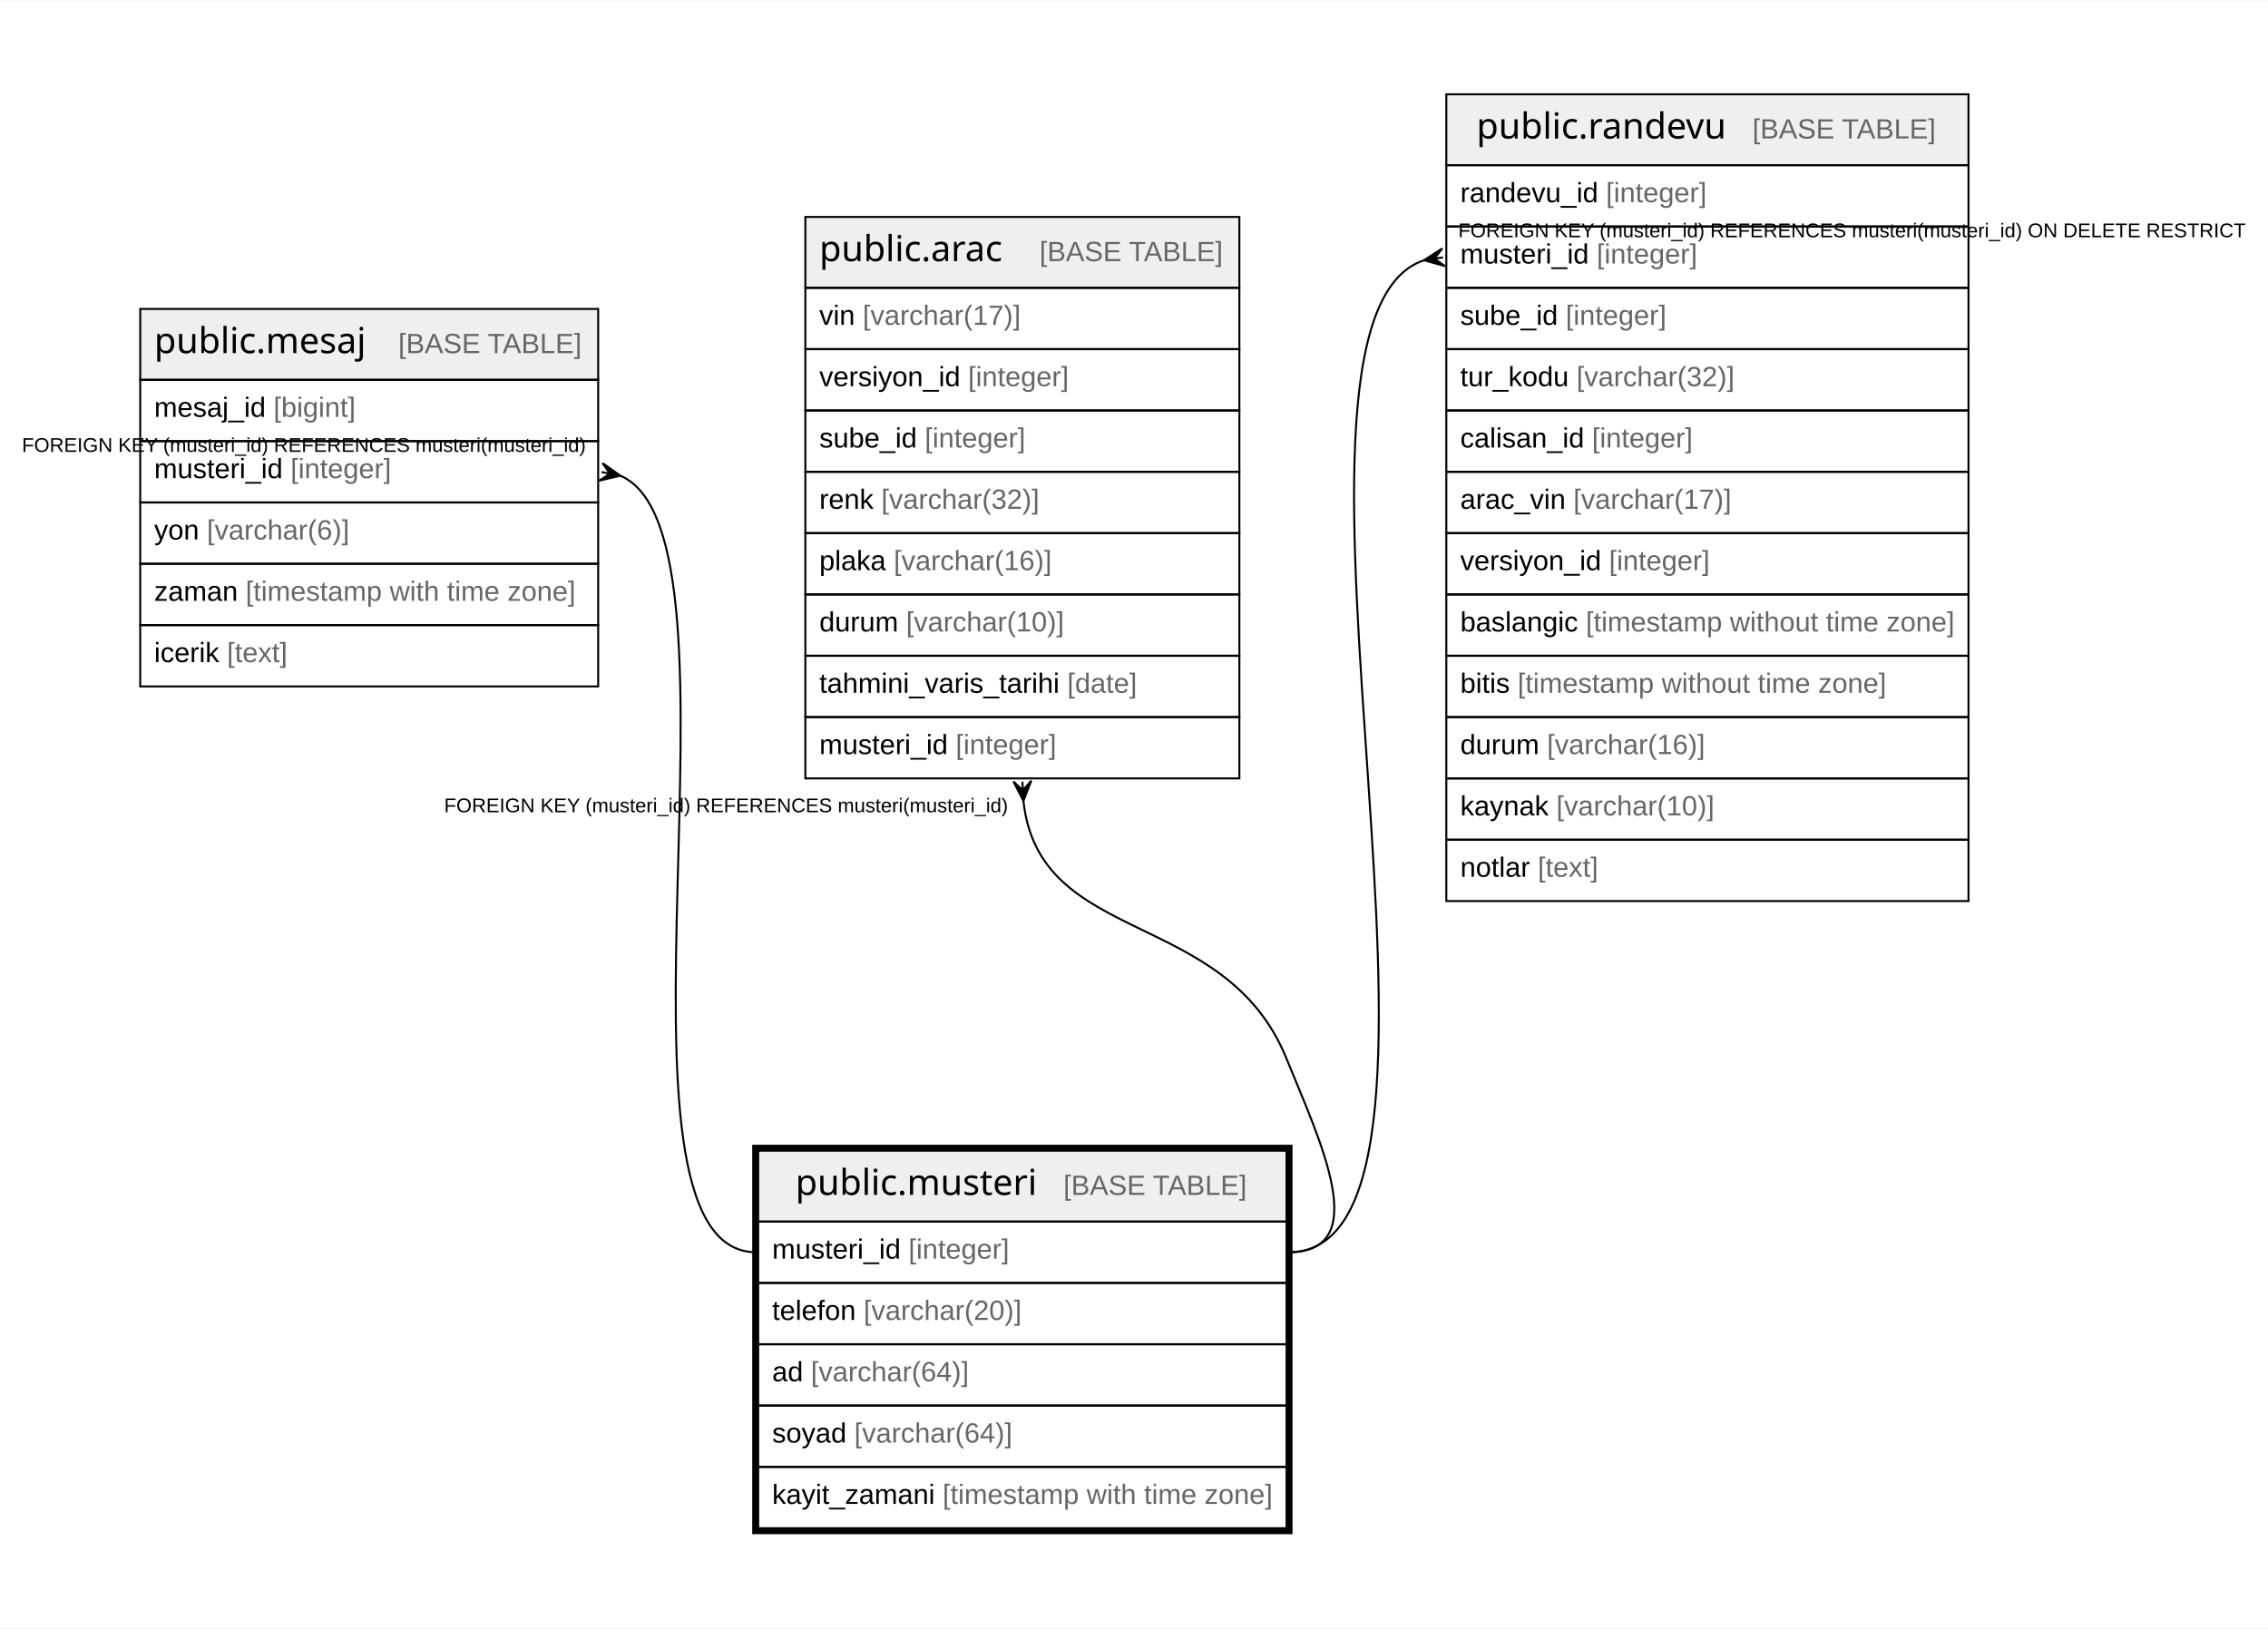
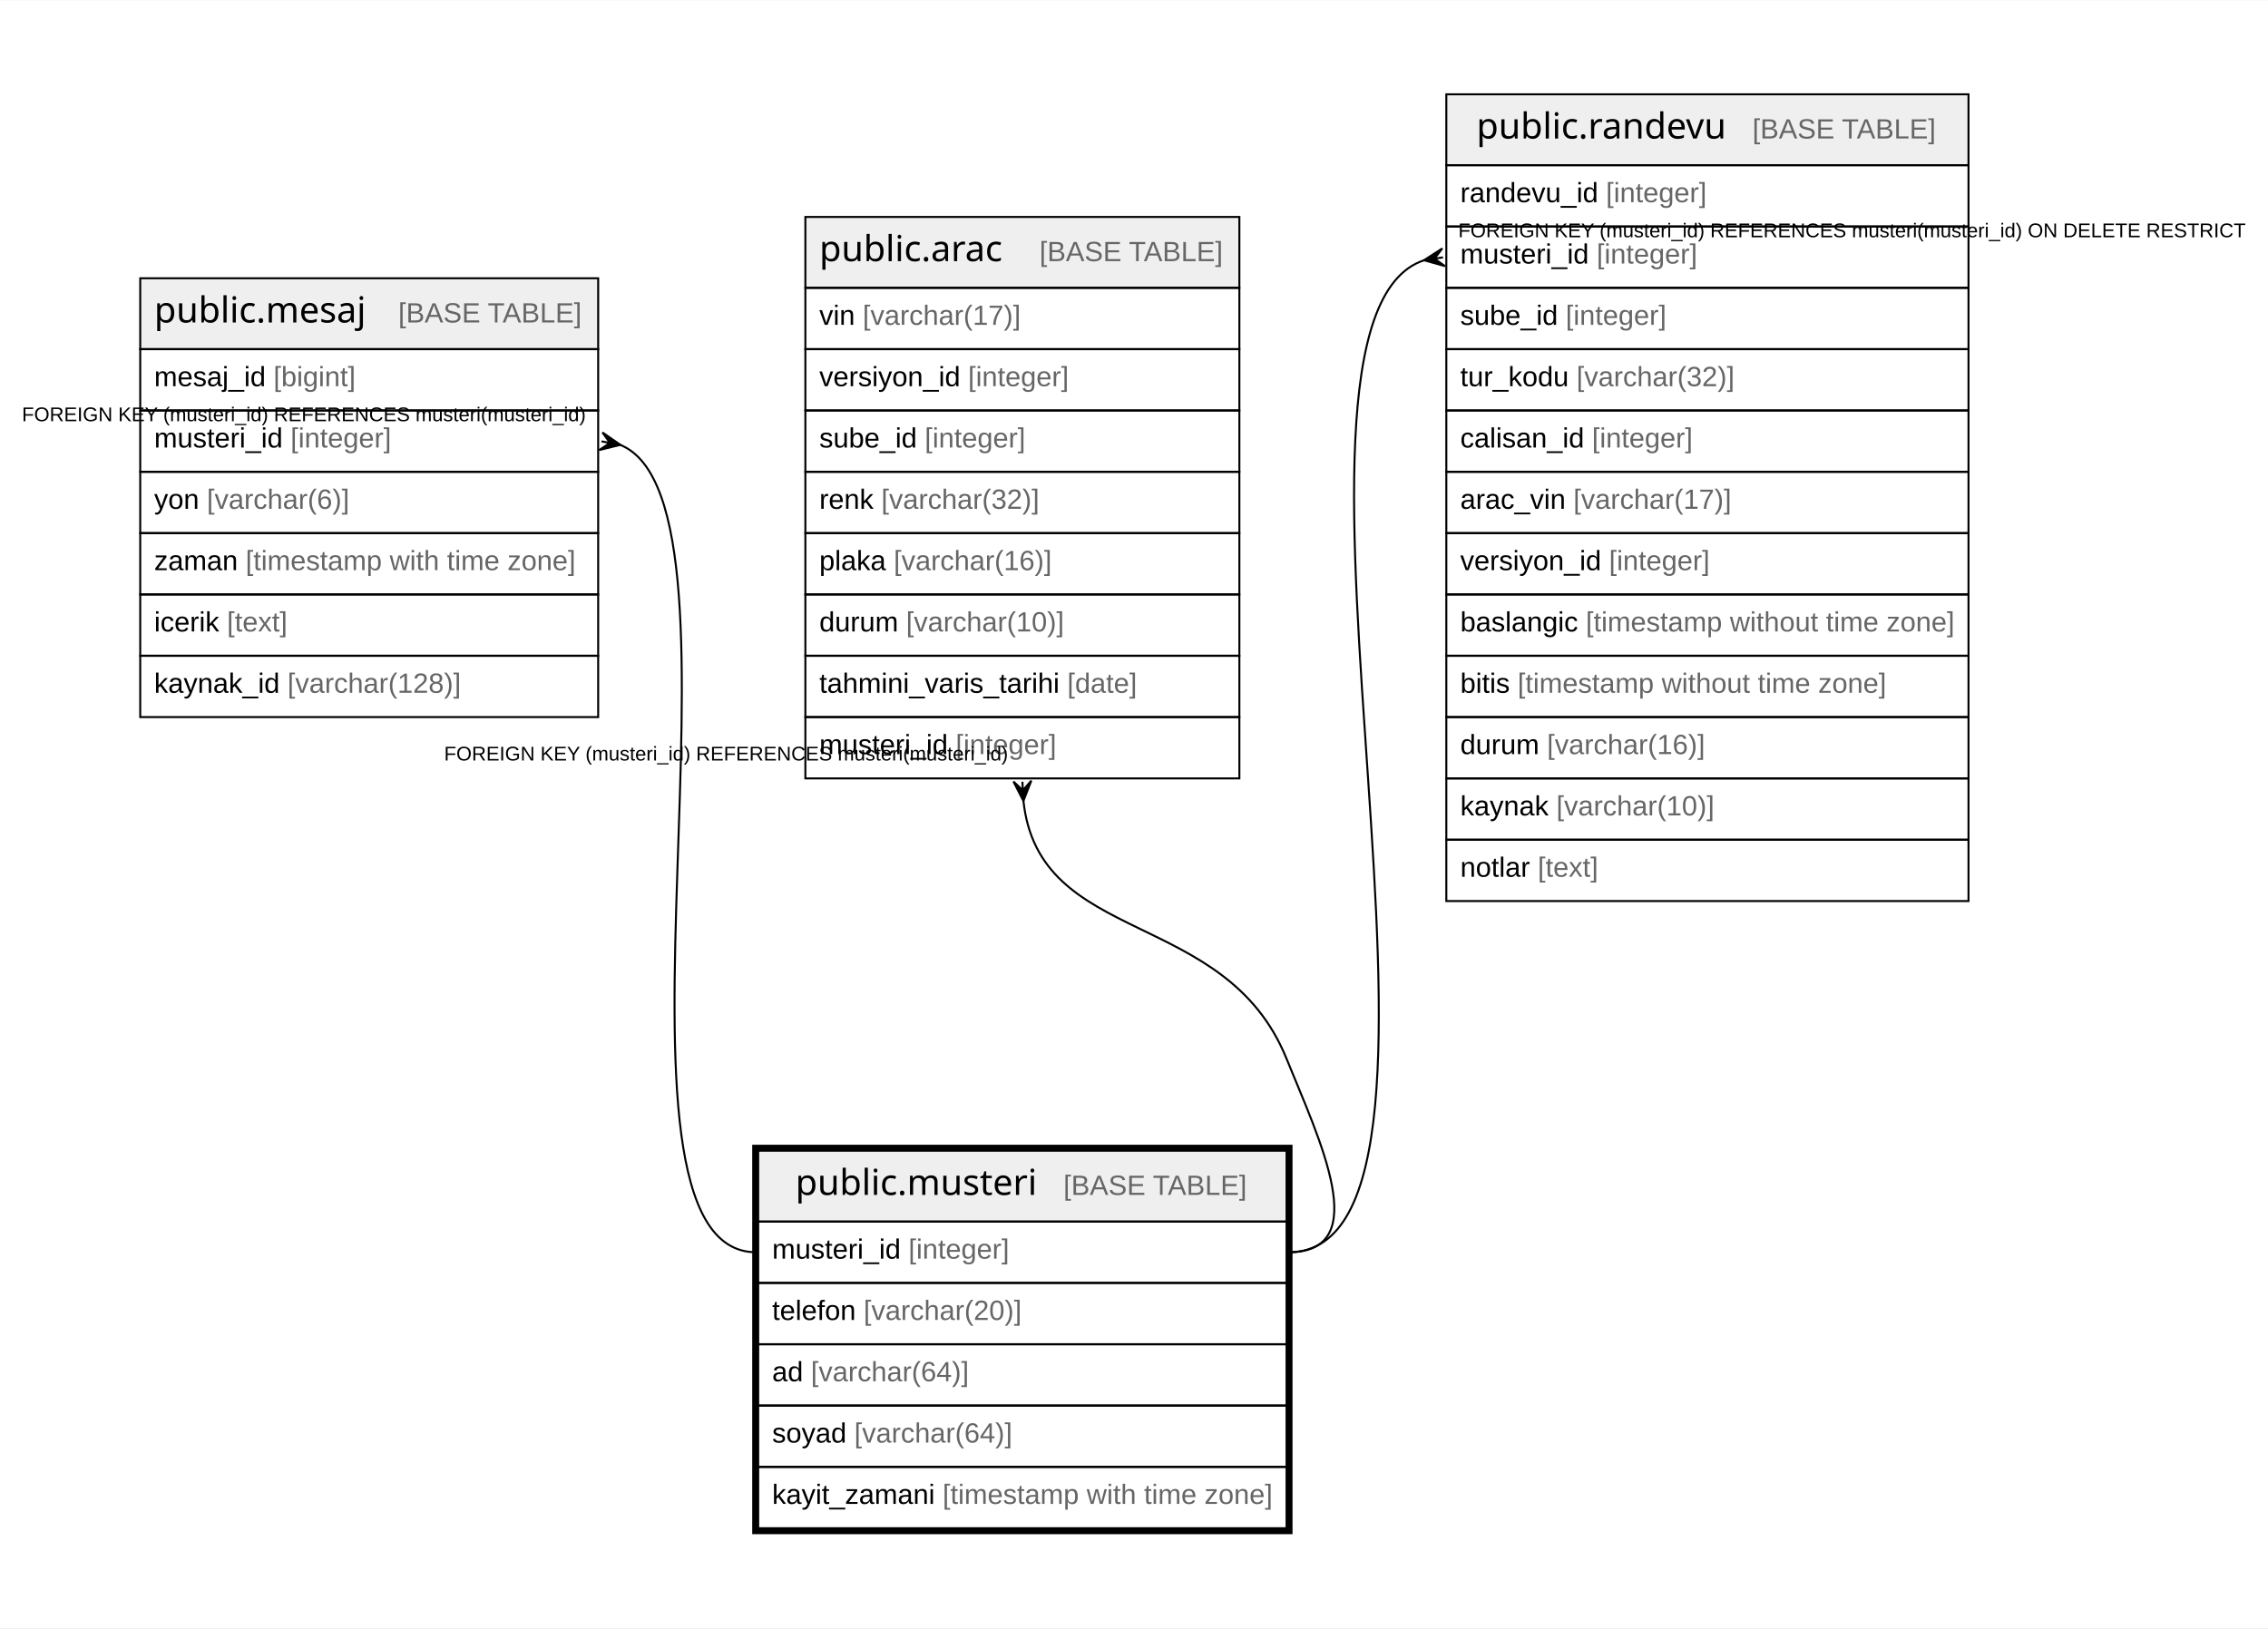
<svg xmlns="http://www.w3.org/2000/svg" width="1139pt" height="818pt" viewBox="0.00 0.00 1138.91 817.60">
  <g id="graph0" class="graph" transform="scale(1 1) rotate(0) translate(4 813.6)">
    <polygon fill="white" stroke="none" points="-4,4 -4,-813.6 1134.91,-813.6 1134.91,4 -4,4" />
    <g id="node1" class="node">
      <polygon fill="#efefef" stroke="none" points="376.74,-200.2 376.74,-235.8 642.06,-235.8 642.06,-200.2 376.74,-200.2" />
      <polygon fill="none" stroke="black" points="376.74,-200.2 376.74,-235.8 642.06,-235.8 642.06,-200.2 376.74,-200.2" />
      <text text-anchor="start" x="395.42" y="-213.6" font-family="Arial Bold" font-size="18.00">public.musteri</text>
      <text text-anchor="start" x="498.9" y="-213.6" font-family="Arial" font-size="14.00">    </text>
      <text text-anchor="start" x="530.01" y="-213.6" font-family="Arial" font-size="14.00" fill="#666666">[BASE TABLE]</text>
      <polygon fill="none" stroke="black" points="376.74,-169.4 376.74,-200.2 642.06,-200.2 642.06,-169.4 376.74,-169.4" />
      <text text-anchor="start" x="383.74" y="-181.6" font-family="Arial" font-size="14.00">musteri_id </text>
      <text text-anchor="start" x="452.21" y="-181.6" font-family="Arial" font-size="14.00" fill="#666666">[integer]</text>
      <polygon fill="none" stroke="black" points="376.74,-138.6 376.74,-169.4 642.06,-169.4 642.06,-138.6 376.74,-138.6" />
      <text text-anchor="start" x="383.74" y="-150.8" font-family="Arial" font-size="14.00">telefon </text>
      <text text-anchor="start" x="429.67" y="-150.8" font-family="Arial" font-size="14.00" fill="#666666">[varchar(20)]</text>
      <polygon fill="none" stroke="black" points="376.74,-107.8 376.74,-138.6 642.06,-138.6 642.06,-107.8 376.74,-107.8" />
      <text text-anchor="start" x="383.74" y="-120" font-family="Arial" font-size="14.00">ad </text>
      <text text-anchor="start" x="403.2" y="-120" font-family="Arial" font-size="14.00" fill="#666666">[varchar(64)]</text>
      <polygon fill="none" stroke="black" points="376.74,-77 376.74,-107.8 642.06,-107.8 642.06,-77 376.74,-77" />
      <text text-anchor="start" x="383.74" y="-89.2" font-family="Arial" font-size="14.00">soyad </text>
      <text text-anchor="start" x="424.99" y="-89.2" font-family="Arial" font-size="14.00" fill="#666666">[varchar(64)]</text>
      <polygon fill="none" stroke="black" points="376.74,-46.2 376.74,-77 642.06,-77 642.06,-46.2 376.74,-46.2" />
      <text text-anchor="start" x="383.74" y="-58.4" font-family="Arial" font-size="14.00">kayit_zamani </text>
      <text text-anchor="start" x="469.34" y="-58.4" font-family="Arial" font-size="14.00" fill="#666666">[timestamp with time zone]</text>
      <polygon fill="none" stroke="black" stroke-width="3" points="375.24,-44.7 375.24,-237.3 643.56,-237.3 643.56,-44.7 375.24,-44.7" />
    </g>
    <g id="node2" class="node">
-       <polygon fill="#efefef" stroke="none" points="66.42,-623 66.42,-658.6 296.38,-658.6 296.38,-623 66.42,-623" />
-       <polygon fill="none" stroke="black" points="66.42,-623 66.42,-658.6 296.38,-658.6 296.38,-623 66.42,-623" />
-       <text text-anchor="start" x="73.42" y="-636.4" font-family="Arial Bold" font-size="18.00">public.mesaj</text>
-       <text text-anchor="start" x="164.89" y="-636.4" font-family="Arial" font-size="14.00">    </text>
-       <text text-anchor="start" x="196.01" y="-636.4" font-family="Arial" font-size="14.00" fill="#666666">[BASE TABLE]</text>
-       <polygon fill="none" stroke="black" points="66.42,-592.2 66.42,-623 296.38,-623 296.38,-592.2 66.42,-592.2" />
-       <text text-anchor="start" x="73.42" y="-604.4" font-family="Arial" font-size="14.00">mesaj_id </text>
-       <text text-anchor="start" x="133.33" y="-604.4" font-family="Arial" font-size="14.00" fill="#666666">[bigint]</text>
-       <polygon fill="none" stroke="black" points="66.42,-561.4 66.42,-592.2 296.38,-592.2 296.38,-561.4 66.42,-561.4" />
-       <text text-anchor="start" x="73.42" y="-573.6" font-family="Arial" font-size="14.00">musteri_id </text>
-       <text text-anchor="start" x="141.89" y="-573.6" font-family="Arial" font-size="14.00" fill="#666666">[integer]</text>
-       <polygon fill="none" stroke="black" points="66.42,-530.6 66.42,-561.4 296.38,-561.4 296.38,-530.6 66.42,-530.6" />
-       <text text-anchor="start" x="73.42" y="-542.8" font-family="Arial" font-size="14.00">yon </text>
-       <text text-anchor="start" x="99.88" y="-542.8" font-family="Arial" font-size="14.00" fill="#666666">[varchar(6)]</text>
-       <polygon fill="none" stroke="black" points="66.42,-499.8 66.42,-530.6 296.38,-530.6 296.38,-499.8 66.42,-499.8" />
-       <text text-anchor="start" x="73.42" y="-512" font-family="Arial" font-size="14.00">zaman </text>
-       <text text-anchor="start" x="119.33" y="-512" font-family="Arial" font-size="14.00" fill="#666666">[timestamp with time zone]</text>
-       <polygon fill="none" stroke="black" points="66.42,-469 66.42,-499.8 296.38,-499.8 296.38,-469 66.42,-469" />
-       <text text-anchor="start" x="73.42" y="-481.2" font-family="Arial" font-size="14.00">icerik </text>
-       <text text-anchor="start" x="109.98" y="-481.2" font-family="Arial" font-size="14.00" fill="#666666">[text]</text>
+       <polygon fill="#efefef" stroke="none" points="66.42,-638.4 66.42,-674 296.38,-674 296.38,-638.4 66.42,-638.4" />
+       <polygon fill="none" stroke="black" points="66.42,-638.4 66.42,-674 296.38,-674 296.38,-638.4 66.42,-638.4" />
+       <text text-anchor="start" x="73.42" y="-651.8" font-family="Arial Bold" font-size="18.00">public.mesaj</text>
+       <text text-anchor="start" x="164.89" y="-651.8" font-family="Arial" font-size="14.00">    </text>
+       <text text-anchor="start" x="196.01" y="-651.8" font-family="Arial" font-size="14.00" fill="#666666">[BASE TABLE]</text>
+       <polygon fill="none" stroke="black" points="66.42,-607.6 66.42,-638.4 296.38,-638.4 296.38,-607.6 66.42,-607.6" />
+       <text text-anchor="start" x="73.42" y="-619.8" font-family="Arial" font-size="14.00">mesaj_id </text>
+       <text text-anchor="start" x="133.33" y="-619.8" font-family="Arial" font-size="14.00" fill="#666666">[bigint]</text>
+       <polygon fill="none" stroke="black" points="66.42,-576.8 66.42,-607.6 296.38,-607.6 296.38,-576.8 66.42,-576.8" />
+       <text text-anchor="start" x="73.42" y="-589" font-family="Arial" font-size="14.00">musteri_id </text>
+       <text text-anchor="start" x="141.89" y="-589" font-family="Arial" font-size="14.00" fill="#666666">[integer]</text>
+       <polygon fill="none" stroke="black" points="66.42,-546 66.42,-576.8 296.38,-576.8 296.38,-546 66.42,-546" />
+       <text text-anchor="start" x="73.42" y="-558.2" font-family="Arial" font-size="14.00">yon </text>
+       <text text-anchor="start" x="99.88" y="-558.2" font-family="Arial" font-size="14.00" fill="#666666">[varchar(6)]</text>
+       <polygon fill="none" stroke="black" points="66.42,-515.2 66.42,-546 296.38,-546 296.38,-515.2 66.42,-515.2" />
+       <text text-anchor="start" x="73.42" y="-527.4" font-family="Arial" font-size="14.00">zaman </text>
+       <text text-anchor="start" x="119.33" y="-527.4" font-family="Arial" font-size="14.00" fill="#666666">[timestamp with time zone]</text>
+       <polygon fill="none" stroke="black" points="66.42,-484.4 66.42,-515.2 296.38,-515.2 296.38,-484.4 66.42,-484.4" />
+       <text text-anchor="start" x="73.42" y="-496.6" font-family="Arial" font-size="14.00">icerik </text>
+       <text text-anchor="start" x="109.98" y="-496.6" font-family="Arial" font-size="14.00" fill="#666666">[text]</text>
+       <polygon fill="none" stroke="black" points="66.42,-453.6 66.42,-484.4 296.38,-484.4 296.38,-453.6 66.42,-453.6" />
+       <text text-anchor="start" x="73.42" y="-465.8" font-family="Arial" font-size="14.00">kaynak_id </text>
+       <text text-anchor="start" x="140.35" y="-465.8" font-family="Arial" font-size="14.00" fill="#666666">[varchar(128)]</text>
    </g>
    <g id="edge1" class="edge">
-       <path fill="none" stroke="black" d="M307.39,-574.88C378.39,-545.3 290.55,-184.8 375.74,-184.8" />
-       <polygon fill="black" stroke="black" points="307.53,-574.85 296.86,-572.32 302.29,-575.86 298.04,-576.67 298.04,-576.67 298.04,-576.67 302.29,-575.86 298.56,-581.16 307.53,-574.85" />
-       <text text-anchor="start" x="7" y="-586.8" font-family="Arial" font-size="10.00">FOREIGN KEY (musteri_id) REFERENCES musteri(musteri_id)</text>
+       <path fill="none" stroke="black" d="M307.3,-590.38C381.6,-560.99 287.15,-184.8 375.74,-184.8" />
+       <polygon fill="black" stroke="black" points="307.55,-590.34 296.9,-587.71 302.3,-591.3 298.04,-592.08 298.04,-592.08 298.04,-592.08 302.3,-591.3 298.52,-596.57 307.55,-590.34" />
+       <text text-anchor="start" x="7" y="-602.2" font-family="Arial" font-size="10.00">FOREIGN KEY (musteri_id) REFERENCES musteri(musteri_id)</text>
    </g>
    <g id="node3" class="node">
      <polygon fill="#efefef" stroke="none" points="400.43,-669.2 400.43,-704.8 618.37,-704.8 618.37,-669.2 400.43,-669.2" />
      <polygon fill="none" stroke="black" points="400.43,-669.2 400.43,-704.8 618.37,-704.8 618.37,-669.2 400.43,-669.2" />
      <text text-anchor="start" x="407.43" y="-682.6" font-family="Arial Bold" font-size="18.00">public.arac</text>
      <text text-anchor="start" x="486.88" y="-682.6" font-family="Arial" font-size="14.00">    </text>
      <text text-anchor="start" x="518" y="-682.6" font-family="Arial" font-size="14.00" fill="#666666">[BASE TABLE]</text>
      <polygon fill="none" stroke="black" points="400.43,-638.4 400.43,-669.2 618.37,-669.2 618.37,-638.4 400.43,-638.4" />
      <text text-anchor="start" x="407.43" y="-650.6" font-family="Arial" font-size="14.00">vin </text>
      <text text-anchor="start" x="429.22" y="-650.6" font-family="Arial" font-size="14.00" fill="#666666">[varchar(17)]</text>
      <polygon fill="none" stroke="black" points="400.43,-607.6 400.43,-638.4 618.37,-638.4 618.37,-607.6 400.43,-607.6" />
      <text text-anchor="start" x="407.43" y="-619.8" font-family="Arial" font-size="14.00">versiyon_id </text>
      <text text-anchor="start" x="482.13" y="-619.8" font-family="Arial" font-size="14.00" fill="#666666">[integer]</text>
      <polygon fill="none" stroke="black" points="400.43,-576.8 400.43,-607.6 618.37,-607.6 618.37,-576.8 400.43,-576.8" />
      <text text-anchor="start" x="407.43" y="-589" font-family="Arial" font-size="14.00">sube_id </text>
      <text text-anchor="start" x="460.36" y="-589" font-family="Arial" font-size="14.00" fill="#666666">[integer]</text>
      <polygon fill="none" stroke="black" points="400.43,-546 400.43,-576.8 618.37,-576.8 618.37,-546 400.43,-546" />
      <text text-anchor="start" x="407.43" y="-558.2" font-family="Arial" font-size="14.00">renk </text>
      <text text-anchor="start" x="438.55" y="-558.2" font-family="Arial" font-size="14.00" fill="#666666">[varchar(32)]</text>
      <polygon fill="none" stroke="black" points="400.43,-515.2 400.43,-546 618.37,-546 618.37,-515.2 400.43,-515.2" />
      <text text-anchor="start" x="407.43" y="-527.4" font-family="Arial" font-size="14.00">plaka </text>
      <text text-anchor="start" x="444.79" y="-527.4" font-family="Arial" font-size="14.00" fill="#666666">[varchar(16)]</text>
      <polygon fill="none" stroke="black" points="400.43,-484.4 400.43,-515.2 618.37,-515.2 618.37,-484.4 400.43,-484.4" />
      <text text-anchor="start" x="407.43" y="-496.6" font-family="Arial" font-size="14.00">durum </text>
      <text text-anchor="start" x="451" y="-496.6" font-family="Arial" font-size="14.00" fill="#666666">[varchar(10)]</text>
      <polygon fill="none" stroke="black" points="400.43,-453.6 400.43,-484.4 618.37,-484.4 618.37,-453.6 400.43,-453.6" />
      <text text-anchor="start" x="407.43" y="-465.8" font-family="Arial" font-size="14.00">tahmini_varis_tarihi </text>
      <text text-anchor="start" x="531.93" y="-465.8" font-family="Arial" font-size="14.00" fill="#666666">[date]</text>
      <polygon fill="none" stroke="black" points="400.43,-422.8 400.43,-453.6 618.37,-453.6 618.37,-422.8 400.43,-422.8" />
      <text text-anchor="start" x="407.43" y="-435" font-family="Arial" font-size="14.00">musteri_id </text>
      <text text-anchor="start" x="475.9" y="-435" font-family="Arial" font-size="14.00" fill="#666666">[integer]</text>
    </g>
    <g id="edge2" class="edge">
      <path fill="none" stroke="black" d="M509.9,-411.81C517.53,-338.04 611.23,-358.14 642.06,-282 658.27,-241.96 686.26,-184.8 643.06,-184.8" />
      <polygon fill="black" stroke="black" points="509.91,-411.48 504.92,-421.24 509.65,-416.81 509.43,-421.13 509.43,-421.13 509.43,-421.13 509.65,-416.81 513.91,-421.69 509.91,-411.48" />
-       <text text-anchor="start" x="219.02" y="-405.8" font-family="Arial" font-size="10.00">FOREIGN KEY (musteri_id) REFERENCES musteri(musteri_id)</text>
+       <text text-anchor="start" x="219.02" y="-431.8" font-family="Arial" font-size="10.00">FOREIGN KEY (musteri_id) REFERENCES musteri(musteri_id)</text>
    </g>
    <g id="node4" class="node">
      <polygon fill="#efefef" stroke="none" points="722.29,-730.8 722.29,-766.4 984.51,-766.4 984.51,-730.8 722.29,-730.8" />
      <polygon fill="none" stroke="black" points="722.29,-730.8 722.29,-766.4 984.51,-766.4 984.51,-730.8 722.29,-730.8" />
      <text text-anchor="start" x="737.42" y="-744.2" font-family="Arial Bold" font-size="18.00">public.randevu</text>
      <text text-anchor="start" x="844.89" y="-744.2" font-family="Arial" font-size="14.00">    </text>
      <text text-anchor="start" x="876.01" y="-744.2" font-family="Arial" font-size="14.00" fill="#666666">[BASE TABLE]</text>
      <polygon fill="none" stroke="black" points="722.29,-700 722.29,-730.8 984.51,-730.8 984.51,-700 722.29,-700" />
      <text text-anchor="start" x="729.29" y="-712.2" font-family="Arial" font-size="14.00">randevu_id </text>
      <text text-anchor="start" x="802.45" y="-712.2" font-family="Arial" font-size="14.00" fill="#666666">[integer]</text>
      <polygon fill="none" stroke="black" points="722.29,-669.2 722.29,-700 984.51,-700 984.51,-669.2 722.29,-669.2" />
      <text text-anchor="start" x="729.29" y="-681.4" font-family="Arial" font-size="14.00">musteri_id </text>
      <text text-anchor="start" x="797.76" y="-681.4" font-family="Arial" font-size="14.00" fill="#666666">[integer]</text>
      <polygon fill="none" stroke="black" points="722.29,-638.4 722.29,-669.2 984.51,-669.2 984.51,-638.4 722.29,-638.4" />
      <text text-anchor="start" x="729.29" y="-650.6" font-family="Arial" font-size="14.00">sube_id </text>
      <text text-anchor="start" x="782.22" y="-650.6" font-family="Arial" font-size="14.00" fill="#666666">[integer]</text>
      <polygon fill="none" stroke="black" points="722.29,-607.6 722.29,-638.4 984.51,-638.4 984.51,-607.6 722.29,-607.6" />
      <text text-anchor="start" x="729.29" y="-619.8" font-family="Arial" font-size="14.00">tur_kodu </text>
      <text text-anchor="start" x="787.66" y="-619.8" font-family="Arial" font-size="14.00" fill="#666666">[varchar(32)]</text>
      <polygon fill="none" stroke="black" points="722.29,-576.8 722.29,-607.6 984.51,-607.6 984.51,-576.8 722.29,-576.8" />
      <text text-anchor="start" x="729.29" y="-589" font-family="Arial" font-size="14.00">calisan_id </text>
      <text text-anchor="start" x="795.44" y="-589" font-family="Arial" font-size="14.00" fill="#666666">[integer]</text>
      <polygon fill="none" stroke="black" points="722.29,-546 722.29,-576.8 984.51,-576.8 984.51,-546 722.29,-546" />
      <text text-anchor="start" x="729.29" y="-558.2" font-family="Arial" font-size="14.00">arac_vin </text>
      <text text-anchor="start" x="786.09" y="-558.2" font-family="Arial" font-size="14.00" fill="#666666">[varchar(17)]</text>
      <polygon fill="none" stroke="black" points="722.29,-515.2 722.29,-546 984.51,-546 984.51,-515.2 722.29,-515.2" />
      <text text-anchor="start" x="729.29" y="-527.4" font-family="Arial" font-size="14.00">versiyon_id </text>
      <text text-anchor="start" x="803.99" y="-527.4" font-family="Arial" font-size="14.00" fill="#666666">[integer]</text>
      <polygon fill="none" stroke="black" points="722.29,-484.4 722.29,-515.2 984.51,-515.2 984.51,-484.4 722.29,-484.4" />
      <text text-anchor="start" x="729.29" y="-496.6" font-family="Arial" font-size="14.00">baslangic </text>
      <text text-anchor="start" x="792.33" y="-496.6" font-family="Arial" font-size="14.00" fill="#666666">[timestamp without time zone]</text>
      <polygon fill="none" stroke="black" points="722.29,-453.6 722.29,-484.4 984.51,-484.4 984.51,-453.6 722.29,-453.6" />
      <text text-anchor="start" x="729.29" y="-465.8" font-family="Arial" font-size="14.00">bitis </text>
      <text text-anchor="start" x="758.07" y="-465.8" font-family="Arial" font-size="14.00" fill="#666666">[timestamp without time zone]</text>
      <polygon fill="none" stroke="black" points="722.29,-422.8 722.29,-453.6 984.51,-453.6 984.51,-422.8 722.29,-422.8" />
      <text text-anchor="start" x="729.29" y="-435" font-family="Arial" font-size="14.00">durum </text>
      <text text-anchor="start" x="772.86" y="-435" font-family="Arial" font-size="14.00" fill="#666666">[varchar(16)]</text>
      <polygon fill="none" stroke="black" points="722.29,-392 722.29,-422.8 984.51,-422.8 984.51,-392 722.29,-392" />
      <text text-anchor="start" x="729.29" y="-404.2" font-family="Arial" font-size="14.00">kaynak </text>
      <text text-anchor="start" x="777.54" y="-404.2" font-family="Arial" font-size="14.00" fill="#666666">[varchar(10)]</text>
      <polygon fill="none" stroke="black" points="722.29,-361.2 722.29,-392 984.51,-392 984.51,-361.2 722.29,-361.2" />
      <text text-anchor="start" x="729.29" y="-373.4" font-family="Arial" font-size="14.00">notlar </text>
      <text text-anchor="start" x="768.2" y="-373.4" font-family="Arial" font-size="14.00" fill="#666666">[text]</text>
    </g>
    <g id="edge3" class="edge">
      <path fill="none" stroke="black" d="M711.21,-683.08C618.05,-652.91 751.86,-184.8 643.06,-184.8" />
      <polygon fill="black" stroke="black" points="711.07,-683.06 720.28,-689 716.34,-683.85 720.63,-684.5 720.63,-684.5 720.63,-684.5 716.34,-683.85 721.63,-680.1 711.07,-683.06" />
      <text text-anchor="start" x="728.29" y="-694.6" font-family="Arial" font-size="10.00">FOREIGN KEY (musteri_id) REFERENCES musteri(musteri_id) ON DELETE RESTRICT</text>
    </g>
  </g>
</svg>
